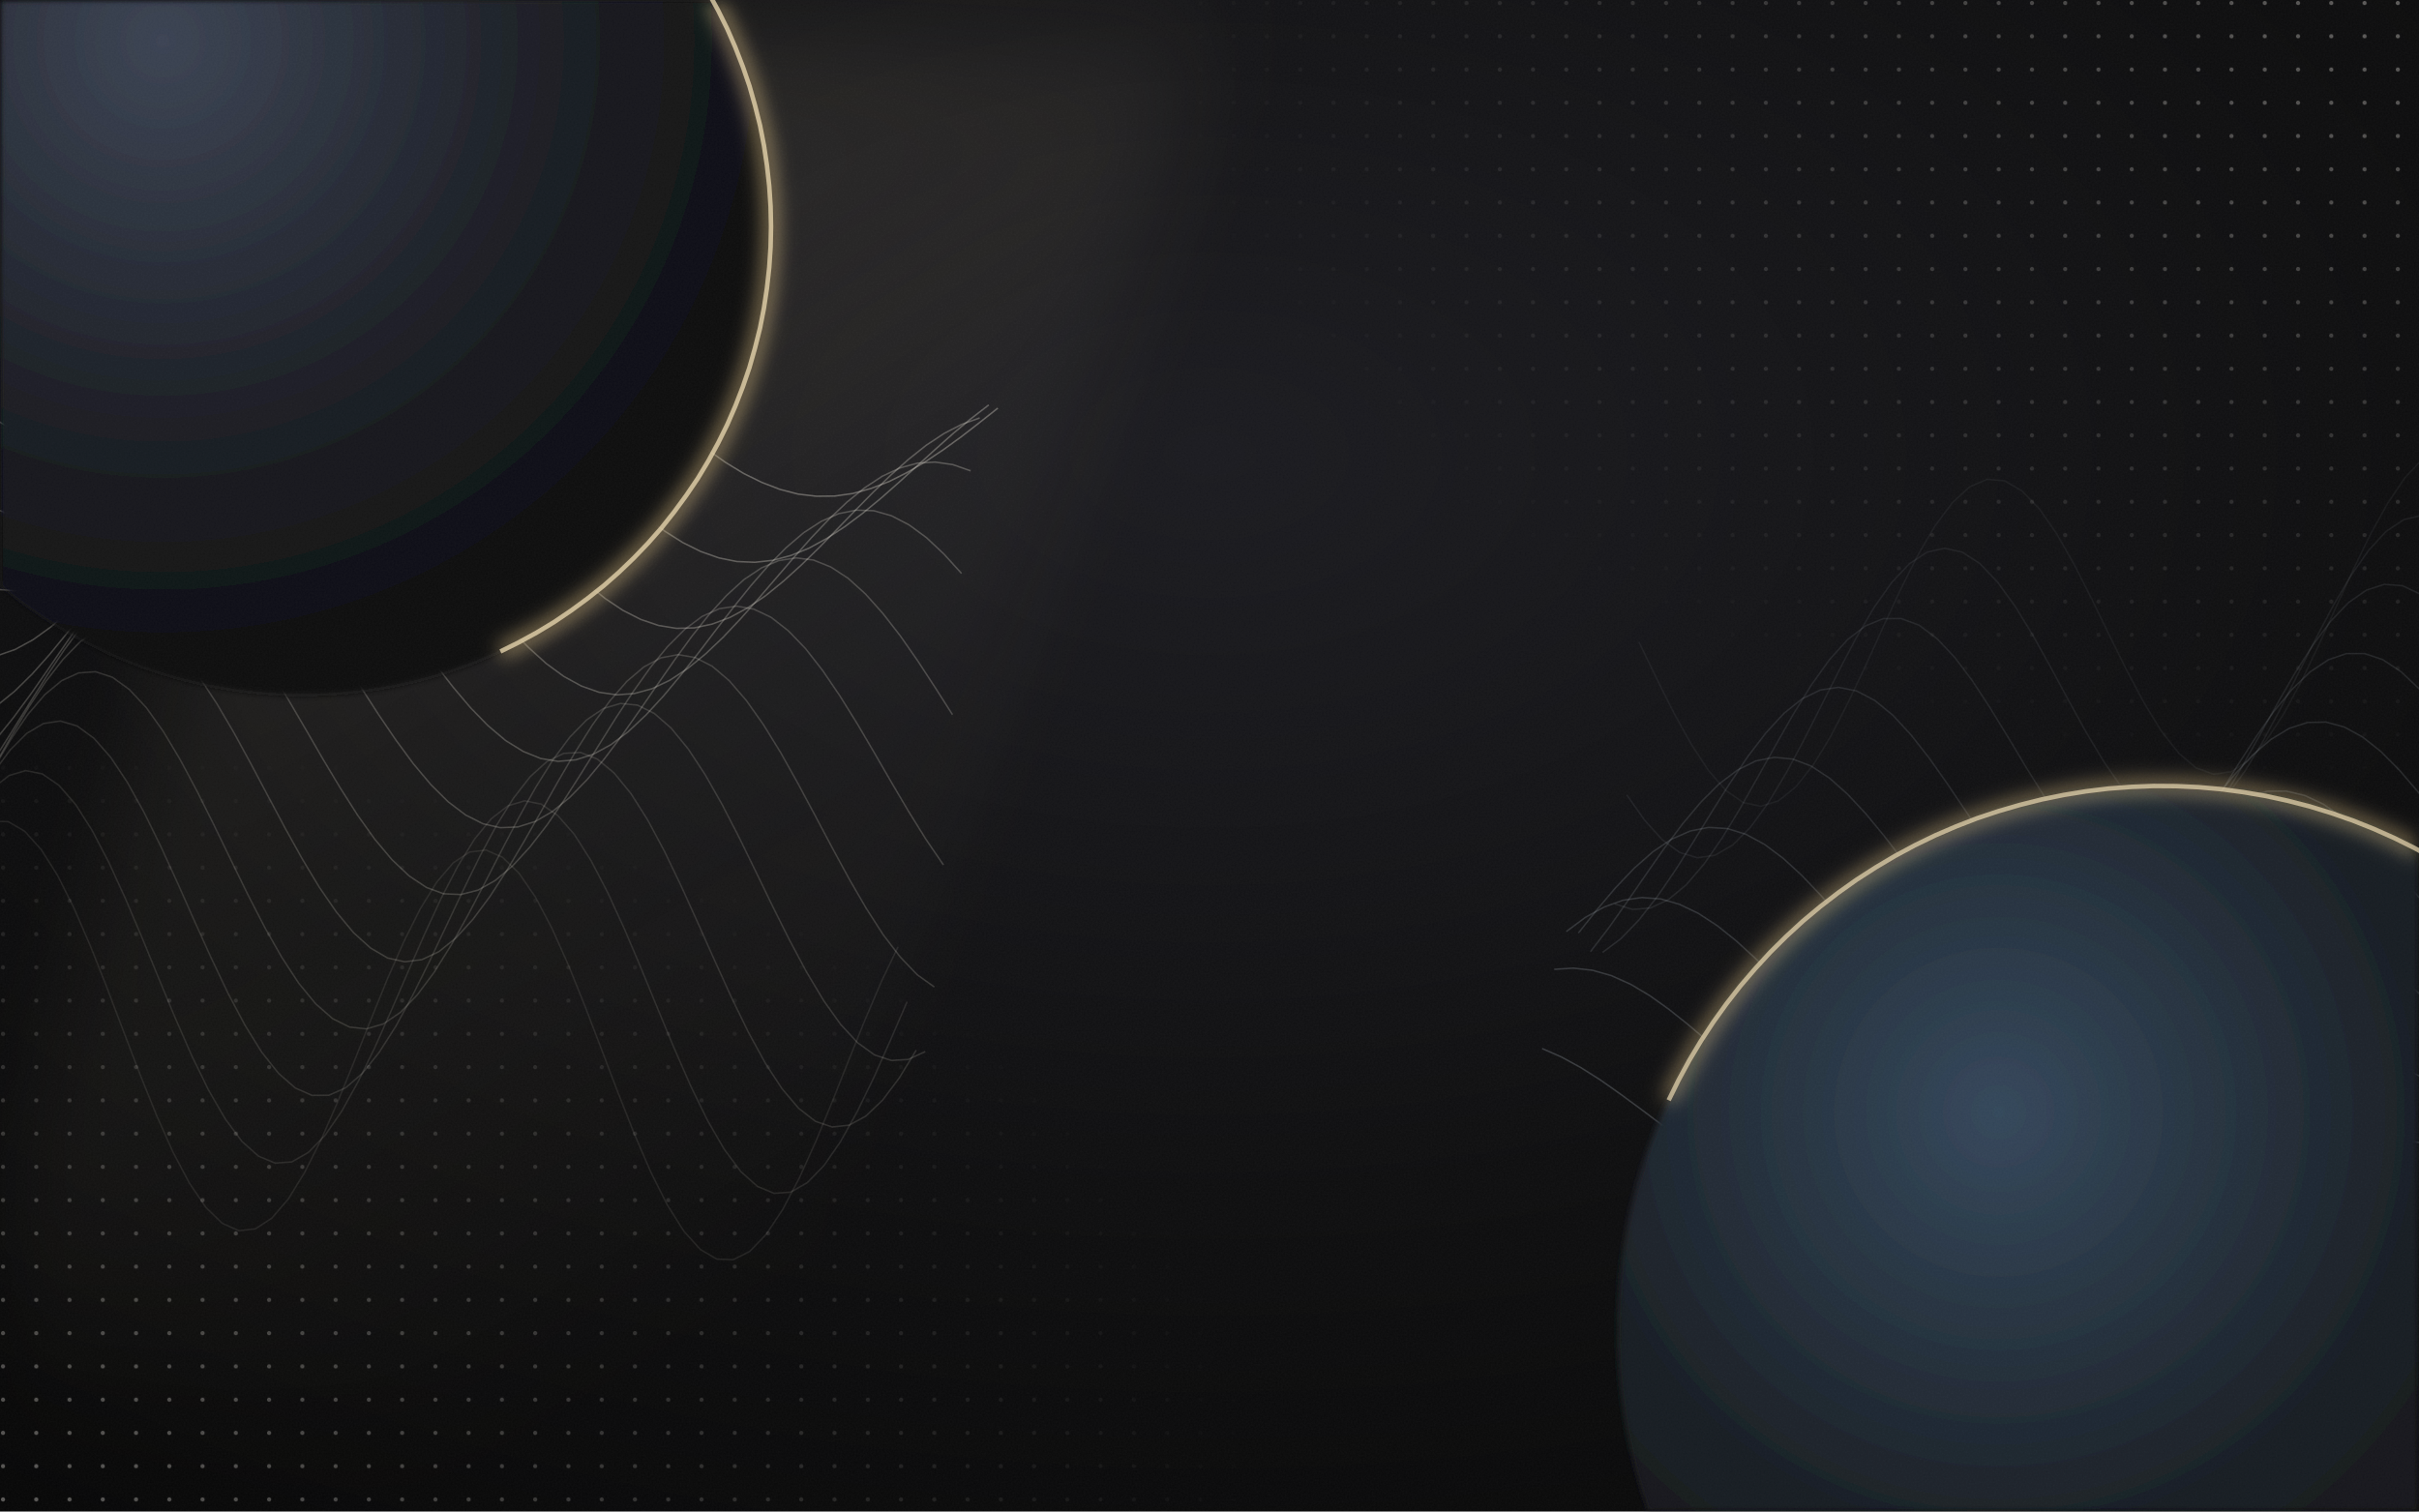
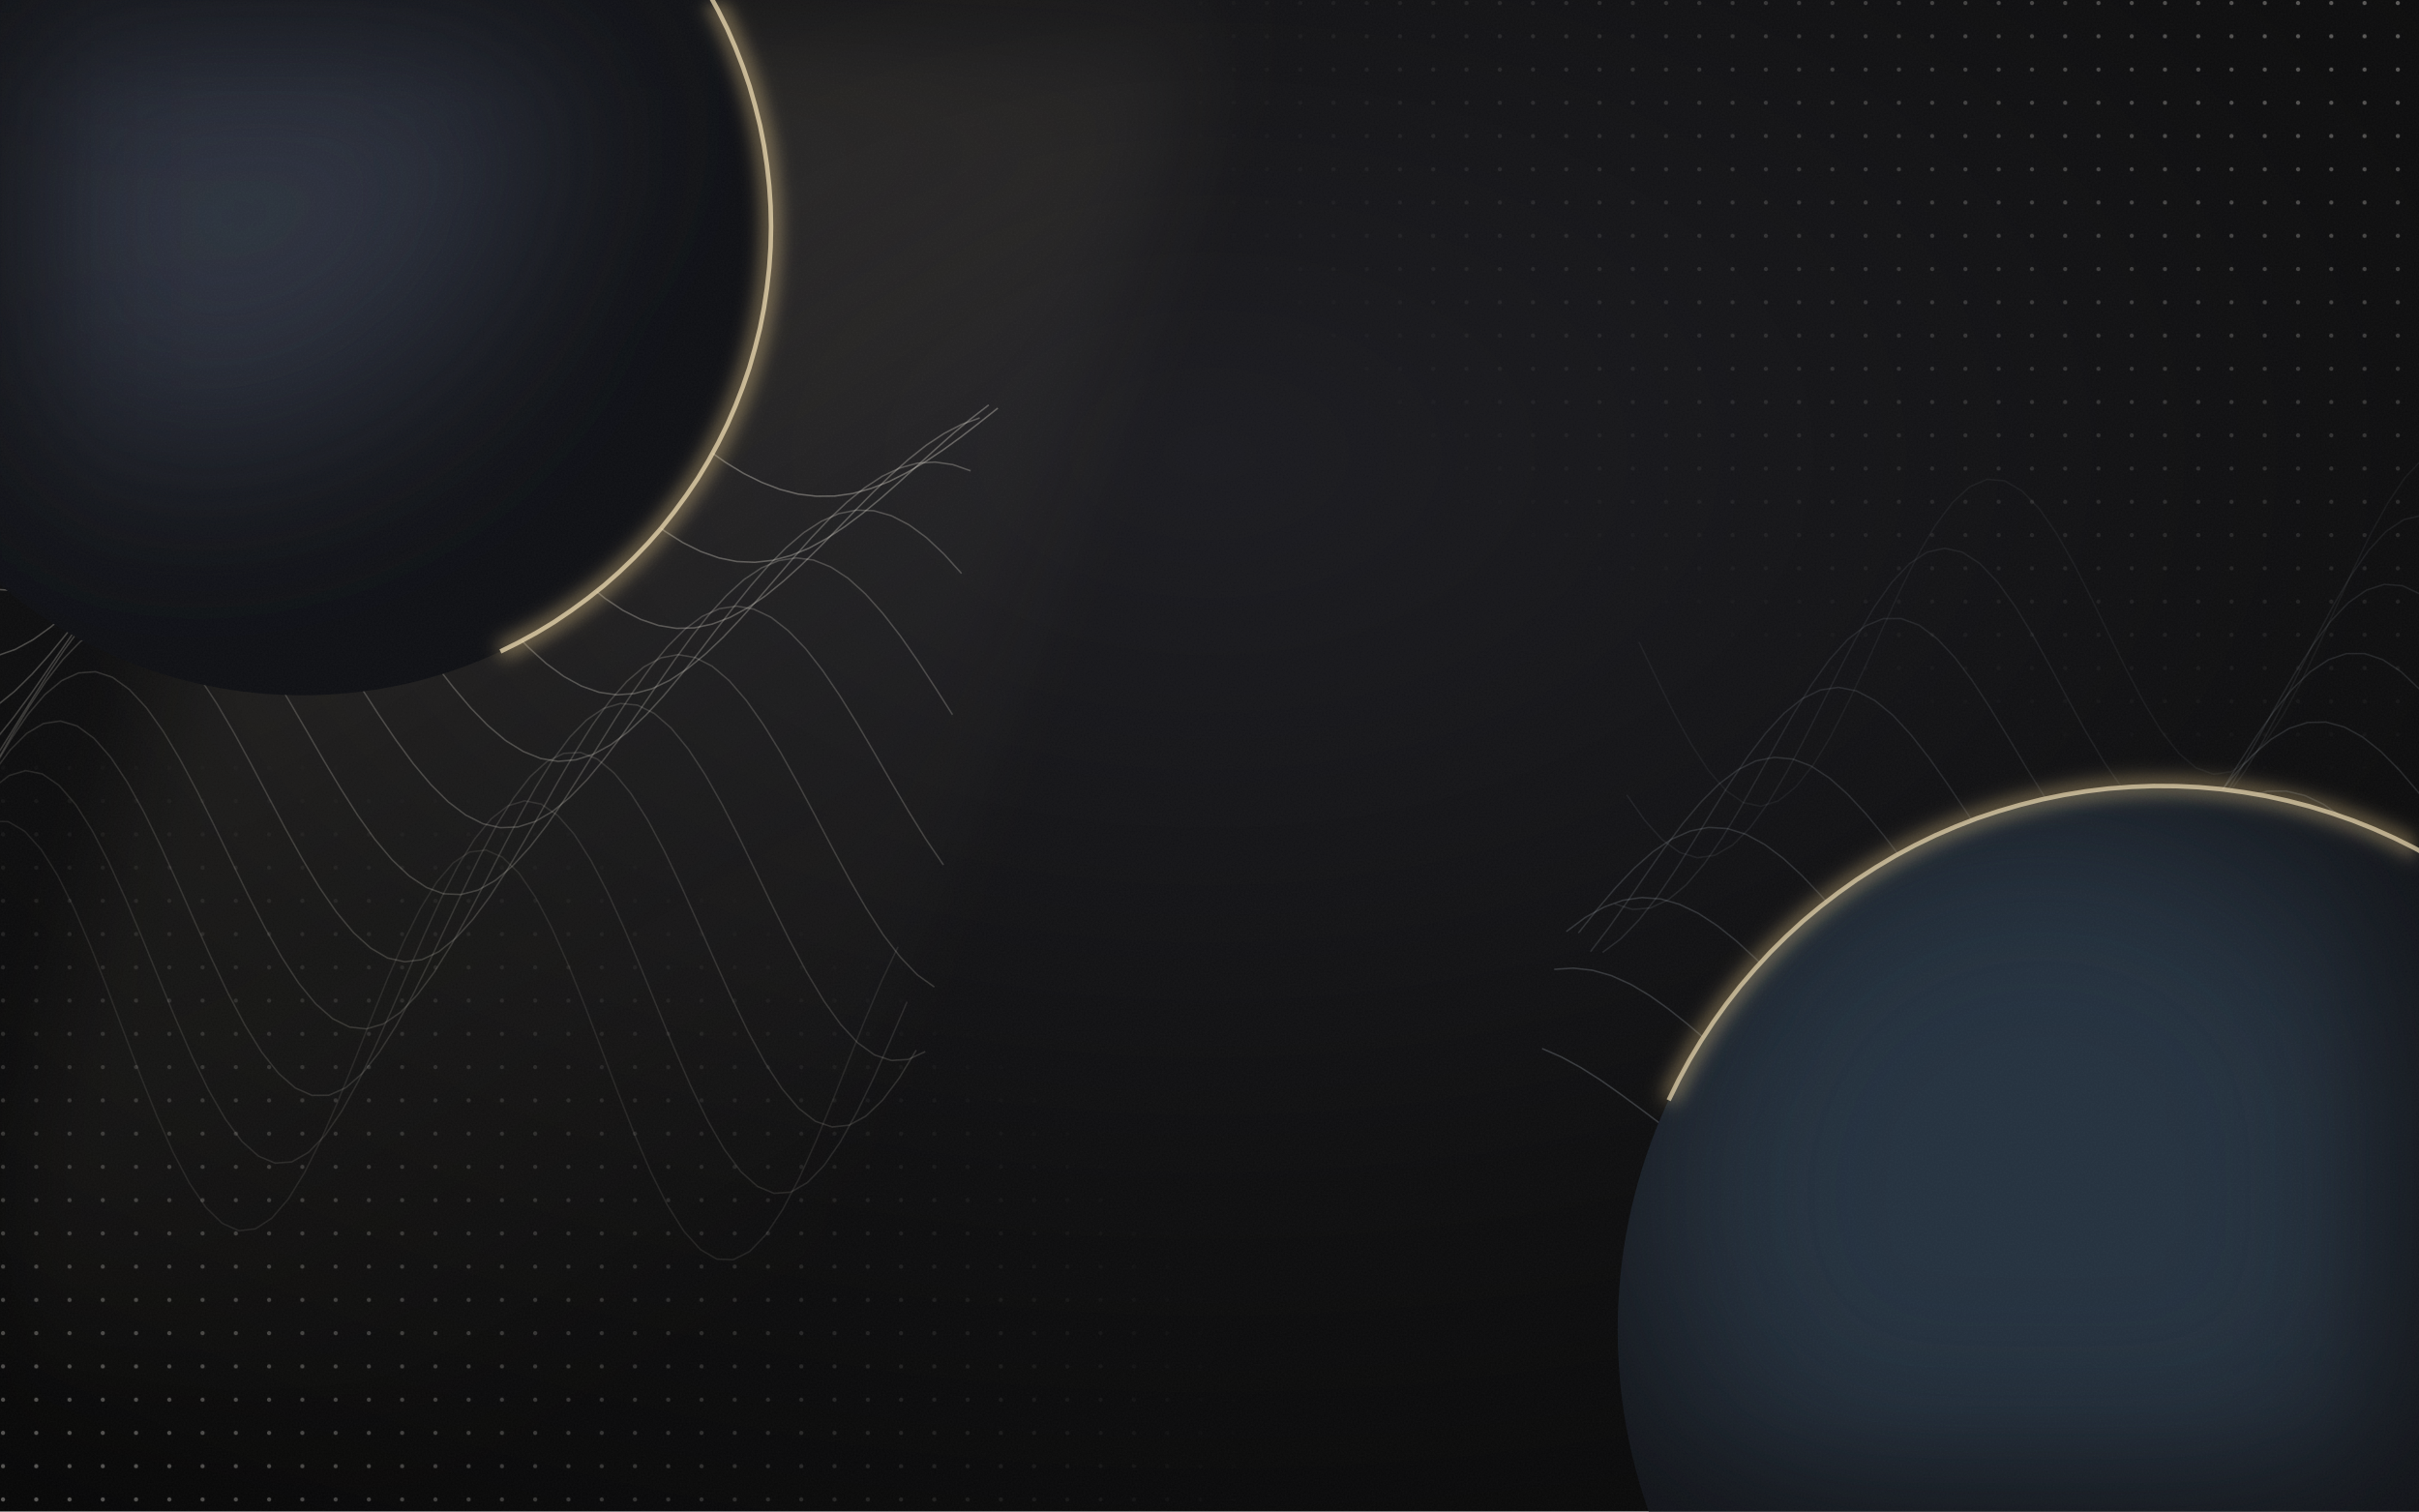
<svg xmlns="http://www.w3.org/2000/svg" viewBox="0 0 1600 1000" preserveAspectRatio="xMidYMid slice">
  <defs>
    <radialGradient id="base" cx="50%" cy="30%" r="90%">
      <stop offset="0%" stop-color="#1a1a1f" />
      <stop offset="55%" stop-color="#0d0d0e" />
      <stop offset="100%" stop-color="#050505" />
    </radialGradient>
-     <radialGradient id="sphereTL" cx="35%" cy="30%" r="70%">
-       <stop offset="0%" stop-color="#3a4252" />
-       <stop offset="55%" stop-color="#1c1f26" />
-       <stop offset="100%" stop-color="#0a0a0c" />
-     </radialGradient>
-     <radialGradient id="sphereBR" cx="35%" cy="30%" r="70%">
-       <stop offset="0%" stop-color="#33465a" />
-       <stop offset="55%" stop-color="#181e24" />
-       <stop offset="100%" stop-color="#0a0a0c" />
-     </radialGradient>
-     <filter id="soften" x="-50%" y="-50%" width="200%" height="200%">
-       <feGaussianBlur stdDeviation="2" />
+     <clipPath id="clipTL">
+       <circle cx="200" cy="150" r="310" />
+     </clipPath>
+     <clipPath id="clipBR">
+       <circle cx="1430" cy="880" r="360" />
+     </clipPath>
+     <filter id="heavyBlur" x="-80%" y="-80%" width="260%" height="260%">
+       <feGaussianBlur stdDeviation="70" />
    </filter>
    <filter id="rimGlow" x="-60%" y="-60%" width="220%" height="220%">
      <feGaussianBlur stdDeviation="6" />
    </filter>
    <filter id="beamBlur" x="-60%" y="-60%" width="220%" height="220%">
      <feGaussianBlur stdDeviation="45" />
    </filter>
    <filter id="grain">
      <feTurbulence type="fractalNoise" baseFrequency="0.85" numOctaves="2" stitchTiles="stitch" result="noise" />
      <feColorMatrix in="noise" type="matrix" values="0 0 0 0 1  0 0 0 0 1  0 0 0 0 1  0 0 0 0.035 0" />
    </filter>
    <pattern id="dots" width="22" height="22" patternUnits="userSpaceOnUse">
      <circle cx="2" cy="2" r="1.4" fill="#f3efe7" opacity="0.35" />
    </pattern>
    <radialGradient id="dotFadeTR" cx="100%" cy="0%" r="75%">
      <stop offset="0%" stop-color="#fff" stop-opacity="1" />
      <stop offset="70%" stop-color="#fff" stop-opacity="0" />
    </radialGradient>
    <radialGradient id="dotFadeBL" cx="0%" cy="100%" r="75%">
      <stop offset="0%" stop-color="#fff" stop-opacity="1" />
      <stop offset="70%" stop-color="#fff" stop-opacity="0" />
    </radialGradient>
    <mask id="maskTR">
      <rect width="1600" height="1000" fill="url(#dotFadeTR)" />
    </mask>
    <mask id="maskBL">
      <rect width="1600" height="1000" fill="url(#dotFadeBL)" />
    </mask>
    <linearGradient id="beamGrad" x1="20%" y1="0%" x2="70%" y2="100%">
      <stop offset="0%" stop-color="#e8d9b5" stop-opacity="0.16" />
      <stop offset="55%" stop-color="#e8d9b5" stop-opacity="0.05" />
      <stop offset="100%" stop-color="#e8d9b5" stop-opacity="0" />
    </linearGradient>
  </defs>
  <rect width="1600" height="1000" fill="url(#base)" />
  <rect x="150" y="-200" width="520" height="1200" fill="url(#beamGrad)" filter="url(#beamBlur)" transform="rotate(18 500 400)" />
  <path d="M -60.0,230.0 L -48.0,240.8 L -36.0,251.4 L -24.0,261.5 L -12.0,270.9 L 0.0,279.3 L 12.0,286.6 L 24.0,292.6 L 36.0,297.2 L 48.0,300.2 L 60.0,301.7 L 72.0,301.5 L 84.0,299.8 L 96.0,296.6 L 108.0,291.9 L 120.0,286.0 L 132.0,278.9 L 144.0,270.8 L 156.0,262.1 L 168.0,252.8 L 180.0,243.3 L 192.0,233.8 L 204.0,224.6 L 216.0,215.8 L 228.0,207.8 L 240.0,200.7 L 252.0,194.7 L 264.0,190.1 L 276.0,186.8 L 288.0,185.1 L 300.0,185.0 L 312.0,186.5 L 324.0,189.5 L 336.0,194.1 L 348.0,200.1 L 360.0,207.4 L 372.0,215.8 L 384.0,225.2 L 396.0,235.2 L 408.0,245.8 L 420.0,256.7 L 432.0,267.5 L 444.0,278.1 L 456.0,288.2 L 468.0,297.5 L 480.0,306.0 L 492.0,313.3 L 504.0,319.2 L 516.0,323.8 L 528.0,326.9 L 540.0,328.3 L 552.0,328.2 L 564.0,326.5 L 576.0,323.2 L 588.0,318.6 L 600.0,312.6 L 612.0,305.5 L 624.0,297.5 L 636.0,288.8 L 648.0,279.5 L 660.0,270.0" fill="none" stroke="#e7e2d6" stroke-width="1" opacity="0.34" />
  <path d="M -60.0,292.3 L -48.1,303.6 L -36.2,314.0 L -24.3,323.3 L -12.4,331.2 L -0.5,337.6 L 11.4,342.3 L 23.3,345.2 L 35.2,346.3 L 47.1,345.4 L 59.0,342.8 L 70.9,338.4 L 82.8,332.4 L 94.7,325.0 L 106.6,316.4 L 118.5,306.8 L 130.4,296.5 L 142.3,285.7 L 154.2,274.9 L 166.1,264.2 L 178.0,254.1 L 189.9,244.7 L 201.8,236.3 L 213.7,229.2 L 225.6,223.6 L 237.5,219.6 L 249.4,217.4 L 261.3,217.0 L 273.2,218.5 L 285.1,221.8 L 297.0,226.9 L 308.9,233.7 L 320.8,242.0 L 332.7,251.5 L 344.6,262.1 L 356.5,273.6 L 368.4,285.5 L 380.3,297.7 L 392.2,309.8 L 404.1,321.5 L 416.0,332.5 L 427.9,342.6 L 439.8,351.5 L 451.7,359.0 L 463.6,364.9 L 475.5,369.1 L 487.4,371.5 L 499.3,372.0 L 511.2,370.7 L 523.1,367.5 L 535.0,362.7 L 546.9,356.2 L 558.8,348.4 L 570.7,339.5 L 582.6,329.7 L 594.5,319.2 L 606.4,308.4 L 618.3,297.6 L 630.2,287.0 L 642.1,277.1 L 654.0,267.9" fill="none" stroke="#e7e2d6" stroke-width="1" opacity="0.318" />
  <path d="M -60.0,356.0 L -48.2,366.3 L -36.4,375.1 L -24.6,382.0 L -12.8,387.1 L -1.0,390.0 L 10.8,390.8 L 22.6,389.4 L 34.4,386.0 L 46.2,380.5 L 58.0,373.3 L 69.8,364.5 L 81.6,354.3 L 93.4,343.1 L 105.2,331.3 L 117.0,319.1 L 128.8,306.9 L 140.6,295.2 L 152.4,284.1 L 164.2,274.1 L 176.0,265.5 L 187.8,258.5 L 199.6,253.3 L 211.4,250.2 L 223.2,249.1 L 235.0,250.2 L 246.8,253.4 L 258.6,258.7 L 270.4,266.0 L 282.2,275.0 L 294.0,285.5 L 305.8,297.2 L 317.6,309.9 L 329.4,323.2 L 341.2,336.8 L 353.0,350.2 L 364.8,363.2 L 376.6,375.3 L 388.4,386.3 L 400.2,395.9 L 412.0,403.8 L 423.8,409.8 L 435.6,413.8 L 447.4,415.7 L 459.2,415.4 L 471.0,412.9 L 482.8,408.5 L 494.6,402.1 L 506.4,394.1 L 518.2,384.5 L 530.0,373.8 L 541.8,362.3 L 553.6,350.2 L 565.4,338.0 L 577.2,326.0 L 589.0,314.5 L 600.8,304.0 L 612.6,294.6 L 624.4,286.8 L 636.2,280.7 L 648.0,276.5" fill="none" stroke="#e7e2d6" stroke-width="1" opacity="0.296" />
  <path d="M -60.0,418.0 L -48.3,425.8 L -36.6,431.4 L -24.9,434.6 L -13.2,435.4 L -1.5,433.7 L 10.2,429.6 L 21.9,423.2 L 33.6,414.8 L 45.3,404.7 L 57.0,393.0 L 68.7,380.3 L 80.4,367.0 L 92.1,353.3 L 103.8,339.8 L 115.5,326.9 L 127.2,315.0 L 138.9,304.4 L 150.6,295.5 L 162.3,288.6 L 174.0,284.0 L 185.7,281.6 L 197.4,281.8 L 209.1,284.4 L 220.8,289.4 L 232.5,296.7 L 244.2,306.0 L 255.9,317.2 L 267.6,330.0 L 279.3,343.8 L 291.0,358.5 L 302.7,373.4 L 314.4,388.3 L 326.1,402.7 L 337.8,416.2 L 349.5,428.3 L 361.2,438.9 L 372.9,447.5 L 384.6,453.9 L 396.3,458.0 L 408.0,459.7 L 419.7,458.8 L 431.4,455.6 L 443.1,450.0 L 454.8,442.3 L 466.5,432.8 L 478.2,421.7 L 489.9,409.3 L 501.6,396.1 L 513.3,382.5 L 525.0,368.9 L 536.7,355.7 L 548.4,343.4 L 560.1,332.3 L 571.8,322.8 L 583.5,315.1 L 595.2,309.6 L 606.9,306.4 L 618.6,305.7 L 630.3,307.4 L 642.0,311.5" fill="none" stroke="#e7e2d6" stroke-width="1" opacity="0.274" />
  <path d="M -60.0,475.3 L -48.4,479.1 L -36.8,480.1 L -25.2,478.4 L -13.6,473.9 L -2.0,466.8 L 9.6,457.4 L 21.2,446.0 L 32.8,433.0 L 44.4,418.8 L 56.0,403.9 L 67.6,388.7 L 79.2,373.9 L 90.8,359.7 L 102.4,346.8 L 114.0,335.6 L 125.6,326.4 L 137.2,319.6 L 148.8,315.3 L 160.4,313.8 L 172.0,315.1 L 183.6,319.1 L 195.2,325.9 L 206.8,335.1 L 218.4,346.6 L 230.0,360.0 L 241.6,374.8 L 253.2,390.6 L 264.8,407.0 L 276.4,423.5 L 288.0,439.5 L 299.6,454.5 L 311.2,468.2 L 322.8,480.1 L 334.4,489.9 L 346.0,497.1 L 357.6,501.8 L 369.2,503.7 L 380.8,502.7 L 392.4,499.0 L 404.0,492.7 L 415.6,484.0 L 427.2,473.1 L 438.8,460.5 L 450.4,446.6 L 462.0,431.9 L 473.6,416.7 L 485.2,401.7 L 496.8,387.3 L 508.4,374.0 L 520.0,362.3 L 531.6,352.4 L 543.2,344.9 L 554.8,339.8 L 566.4,337.5 L 578.0,337.9 L 589.6,341.2 L 601.2,347.2 L 612.8,355.7 L 624.4,366.6 L 636.0,379.4" fill="none" stroke="#e7e2d6" stroke-width="1" opacity="0.252" />
  <path d="M -60.0,525.0 L -48.5,523.5 L -37.0,519.0 L -25.5,511.5 L -14.0,501.4 L -2.5,488.9 L 9.0,474.6 L 20.5,459.0 L 32.0,442.5 L 43.5,425.8 L 55.0,409.4 L 66.5,393.9 L 78.0,379.9 L 89.5,367.9 L 101.0,358.2 L 112.5,351.2 L 124.0,347.2 L 135.5,346.3 L 147.0,348.6 L 158.5,354.1 L 170.0,362.5 L 181.5,373.6 L 193.0,387.1 L 204.5,402.5 L 216.0,419.3 L 227.5,437.0 L 239.0,455.1 L 250.5,472.9 L 262.0,489.8 L 273.5,505.4 L 285.0,519.1 L 296.5,530.5 L 308.0,539.2 L 319.5,545.0 L 331.0,547.6 L 342.5,547.1 L 354.0,543.5 L 365.5,536.8 L 377.0,527.4 L 388.5,515.6 L 400.0,501.7 L 411.5,486.4 L 423.0,470.1 L 434.5,453.4 L 446.0,436.9 L 457.5,421.1 L 469.0,406.6 L 480.5,394.0 L 492.0,383.5 L 503.5,375.8 L 515.0,370.9 L 526.5,369.1 L 538.0,370.5 L 549.5,375.1 L 561.0,382.6 L 572.5,393.0 L 584.0,405.9 L 595.5,420.7 L 607.0,437.2 L 618.5,454.8 L 630.0,472.8" fill="none" stroke="#e7e2d6" stroke-width="1" opacity="0.23" />
  <path d="M -60.0,564.9 L -48.6,557.4 L -37.2,546.9 L -25.8,533.6 L -14.4,518.2 L -3.0,501.2 L 8.4,483.1 L 19.8,464.8 L 31.2,446.8 L 42.6,429.8 L 54.0,414.5 L 65.4,401.3 L 76.8,390.9 L 88.2,383.5 L 99.6,379.5 L 111.0,379.1 L 122.4,382.2 L 133.8,388.8 L 145.2,398.7 L 156.6,411.5 L 168.0,426.9 L 179.4,444.2 L 190.8,463.0 L 202.2,482.5 L 213.6,502.2 L 225.0,521.2 L 236.4,539.1 L 247.8,555.1 L 259.2,568.7 L 270.6,579.5 L 282.0,587.1 L 293.4,591.3 L 304.8,591.8 L 316.2,588.9 L 327.6,582.5 L 339.0,572.9 L 350.4,560.5 L 361.8,545.8 L 373.2,529.2 L 384.6,511.4 L 396.0,493.1 L 407.4,474.9 L 418.8,457.6 L 430.2,441.6 L 441.6,427.7 L 453.0,416.3 L 464.4,407.8 L 475.8,402.7 L 487.2,401.0 L 498.6,403.0 L 510.0,408.4 L 521.4,417.3 L 532.8,429.1 L 544.2,443.7 L 555.6,460.5 L 567.0,478.8 L 578.4,498.2 L 589.8,517.9 L 601.2,537.2 L 612.6,555.5 L 624.0,572.2" fill="none" stroke="#e7e2d6" stroke-width="1" opacity="0.208" />
  <path d="M -60.0,593.9 L -48.7,580.2 L -37.4,564.0 L -26.1,545.7 L -14.8,526.2 L -3.5,506.2 L 7.8,486.4 L 19.1,467.7 L 30.4,450.7 L 41.7,436.2 L 53.0,424.6 L 64.3,416.5 L 75.6,412.2 L 86.9,411.8 L 98.2,415.4 L 109.5,422.9 L 120.8,434.0 L 132.1,448.4 L 143.4,465.5 L 154.7,484.7 L 166.0,505.4 L 177.3,526.7 L 188.6,547.9 L 199.9,568.2 L 211.2,587.0 L 222.5,603.4 L 233.8,617.0 L 245.1,627.2 L 256.4,633.8 L 267.7,636.3 L 279.0,634.9 L 290.3,629.6 L 301.6,620.5 L 312.9,608.1 L 324.2,592.9 L 335.5,575.4 L 346.8,556.4 L 358.1,536.5 L 369.4,516.5 L 380.7,497.2 L 392.0,479.4 L 403.3,463.8 L 414.6,450.8 L 425.9,441.2 L 437.2,435.2 L 448.5,433.1 L 459.8,435.0 L 471.1,440.8 L 482.4,450.4 L 493.7,463.5 L 505.0,479.5 L 516.3,497.8 L 527.6,518.0 L 538.9,539.1 L 550.2,560.4 L 561.5,581.2 L 572.8,600.7 L 584.1,618.3 L 595.4,633.1 L 606.7,644.9 L 618.0,653.0" fill="none" stroke="#e7e2d6" stroke-width="1" opacity="0.186" />
  <path d="M -60.0,612.1 L -48.8,592.9 L -37.6,572.0 L -26.4,550.3 L -15.2,528.6 L -4.0,508.0 L 7.2,489.1 L 18.4,472.7 L 29.6,459.6 L 40.8,450.3 L 52.0,445.2 L 63.2,444.4 L 74.4,448.1 L 85.6,456.2 L 96.8,468.2 L 108.0,483.9 L 119.2,502.6 L 130.4,523.6 L 141.6,546.0 L 152.8,569.1 L 164.0,592.0 L 175.2,613.7 L 186.4,633.4 L 197.6,650.5 L 208.8,664.1 L 220.0,673.9 L 231.2,679.5 L 242.4,680.7 L 253.6,677.4 L 264.8,669.8 L 276.0,658.2 L 287.2,643.2 L 298.4,625.3 L 309.6,605.3 L 320.8,583.9 L 332.0,562.2 L 343.2,540.8 L 354.4,520.8 L 365.6,502.9 L 376.8,487.8 L 388.0,476.3 L 399.2,468.7 L 410.4,465.4 L 421.6,466.5 L 432.8,472.0 L 444.0,481.8 L 455.2,495.5 L 466.4,512.5 L 477.6,532.2 L 488.8,553.9 L 500.0,576.8 L 511.2,599.9 L 522.4,622.3 L 533.6,643.3 L 544.8,662.0 L 556.0,677.7 L 567.2,689.8 L 578.4,697.9 L 589.6,701.6 L 600.8,700.9 L 612.0,695.7" fill="none" stroke="#e7e2d6" stroke-width="1" opacity="0.164" />
  <path d="M -60.0,620.8 L -48.9,597.5 L -37.8,573.9 L -26.7,551.1 L -15.6,529.9 L -4.5,511.4 L 6.6,496.3 L 17.7,485.2 L 28.8,478.7 L 39.9,477.0 L 51.0,480.3 L 62.1,488.4 L 73.2,501.0 L 84.3,517.7 L 95.4,537.7 L 106.5,560.3 L 117.6,584.5 L 128.7,609.5 L 139.8,634.0 L 150.9,657.3 L 162.0,678.2 L 173.1,696.1 L 184.2,710.1 L 195.3,719.8 L 206.4,724.7 L 217.5,724.6 L 228.6,719.7 L 239.7,710.1 L 250.8,696.2 L 261.9,678.8 L 273.0,658.4 L 284.1,636.0 L 295.2,612.6 L 306.3,589.1 L 317.4,566.5 L 328.5,545.9 L 339.6,528.1 L 350.7,513.8 L 361.8,503.8 L 372.9,498.4 L 384.0,497.8 L 395.1,502.2 L 406.2,511.4 L 417.3,525.0 L 428.4,542.5 L 439.5,563.2 L 450.6,586.3 L 461.7,610.8 L 472.8,635.7 L 483.9,660.1 L 495.0,682.9 L 506.1,703.2 L 517.2,720.2 L 528.3,733.3 L 539.4,741.9 L 550.5,745.6 L 561.6,744.4 L 572.7,738.4 L 583.8,727.8 L 594.9,713.0 L 606.0,694.8" fill="none" stroke="#e7e2d6" stroke-width="1" opacity="0.142" />
  <path d="M -60.0,622.7 L -49.0,597.6 L -38.0,573.9 L -27.0,552.7 L -16.0,535.0 L -5.0,521.6 L 6.0,513.1 L 17.0,509.8 L 28.0,512.0 L 39.0,519.6 L 50.0,532.2 L 61.0,549.5 L 72.0,570.6 L 83.0,594.6 L 94.0,620.5 L 105.0,647.3 L 116.0,673.7 L 127.0,698.8 L 138.0,721.3 L 149.0,740.3 L 160.0,755.1 L 171.0,764.9 L 182.0,769.5 L 193.0,768.7 L 204.0,762.4 L 215.0,751.1 L 226.0,735.2 L 237.0,715.4 L 248.0,692.8 L 259.0,668.1 L 270.0,642.7 L 281.0,617.6 L 292.0,593.9 L 303.0,572.7 L 314.0,555.0 L 325.0,541.6 L 336.0,533.1 L 347.0,529.8 L 358.0,532.0 L 369.0,539.6 L 380.0,552.2 L 391.0,569.5 L 402.0,590.6 L 413.0,614.6 L 424.0,640.5 L 435.0,667.3 L 446.0,693.7 L 457.0,718.8 L 468.0,741.3 L 479.0,760.3 L 490.0,775.1 L 501.0,784.9 L 512.0,789.5 L 523.0,788.7 L 534.0,782.4 L 545.0,771.1 L 556.0,755.2 L 567.0,735.4 L 578.0,712.8 L 589.0,688.1 L 600.0,662.7" fill="none" stroke="#e7e2d6" stroke-width="1" opacity="0.12" />
  <path d="M -60.0,621.6 L -49.1,597.4 L -38.2,576.7 L -27.3,560.2 L -16.4,548.9 L -5.5,543.3 L 5.4,543.6 L 16.3,549.9 L 27.2,562.0 L 38.1,579.2 L 49.0,600.9 L 59.9,626.1 L 70.8,653.6 L 81.7,682.3 L 92.6,710.8 L 103.5,737.8 L 114.4,762.2 L 125.3,782.8 L 136.2,798.8 L 147.1,809.4 L 158.0,814.2 L 168.9,813.0 L 179.8,805.9 L 190.7,793.2 L 201.6,775.5 L 212.5,753.8 L 223.4,728.9 L 234.3,702.2 L 245.2,674.8 L 256.1,648.0 L 267.0,623.2 L 277.9,601.4 L 288.8,583.7 L 299.7,570.9 L 310.6,563.7 L 321.5,562.4 L 332.4,567.2 L 343.3,577.7 L 354.2,593.6 L 365.1,614.2 L 376.0,638.6 L 386.9,665.6 L 397.8,694.1 L 408.7,722.7 L 419.6,750.3 L 430.5,775.5 L 441.4,797.2 L 452.3,814.5 L 463.2,826.6 L 474.1,833.0 L 485.0,833.4 L 495.9,827.9 L 506.8,816.6 L 517.7,800.2 L 528.6,779.5 L 539.5,755.4 L 550.4,729.0 L 561.3,701.6 L 572.2,674.6 L 583.1,649.1 L 594.0,626.4" fill="none" stroke="#e7e2d6" stroke-width="1" opacity="0.098" />
  <path d="M 1660.0,746.3 L 1647.2,751.8 L 1634.4,755.6 L 1621.6,757.4 L 1608.8,757.3 L 1596.0,755.2 L 1583.2,751.4 L 1570.4,745.9 L 1557.6,739.0 L 1544.8,730.9 L 1532.0,722.0 L 1519.2,712.5 L 1506.4,703.0 L 1493.6,693.7 L 1480.8,685.0 L 1468.0,677.2 L 1455.2,670.6 L 1442.4,665.5 L 1429.6,662.2 L 1416.8,660.7 L 1404.0,661.1 L 1391.2,663.5 L 1378.4,667.7 L 1365.6,673.7 L 1352.8,681.3 L 1340.0,690.3 L 1327.2,700.3 L 1314.4,711.0 L 1301.6,722.1 L 1288.8,733.2 L 1276.0,744.0 L 1263.2,754.0 L 1250.4,763.0 L 1237.6,770.7 L 1224.8,776.8 L 1212.0,781.2 L 1199.2,783.7 L 1186.4,784.2 L 1173.6,782.8 L 1160.8,779.5 L 1148.0,774.6 L 1135.2,768.1 L 1122.4,760.4 L 1109.6,751.7 L 1096.8,742.4 L 1084.0,732.8 L 1071.2,723.4 L 1058.4,714.4 L 1045.6,706.3 L 1032.8,699.3 L 1020.0,693.7" fill="none" stroke="#dce8f2" stroke-width="1" opacity="0.2" />
  <path d="M 1660.0,721.6 L 1647.4,723.8 L 1634.7,723.6 L 1622.1,721.2 L 1609.4,716.6 L 1596.8,710.1 L 1584.2,701.9 L 1571.5,692.4 L 1558.9,681.9 L 1546.2,670.9 L 1533.6,659.9 L 1521.0,649.3 L 1508.3,639.4 L 1495.7,630.8 L 1483.0,623.7 L 1470.4,618.6 L 1457.8,615.5 L 1445.1,614.7 L 1432.5,616.1 L 1419.8,619.9 L 1407.2,625.8 L 1394.6,633.7 L 1381.9,643.3 L 1369.3,654.2 L 1356.6,666.2 L 1344.0,678.7 L 1331.4,691.4 L 1318.7,703.7 L 1306.1,715.3 L 1293.4,725.7 L 1280.8,734.5 L 1268.2,741.6 L 1255.5,746.5 L 1242.9,749.3 L 1230.2,749.7 L 1217.6,747.8 L 1205.0,743.8 L 1192.3,737.7 L 1179.7,730.0 L 1167.0,720.7 L 1154.4,710.5 L 1141.8,699.6 L 1129.1,688.5 L 1116.5,677.8 L 1103.8,667.7 L 1091.2,658.7 L 1078.6,651.2 L 1065.9,645.5 L 1053.3,641.9 L 1040.6,640.5 L 1028.0,641.3" fill="none" stroke="#dce8f2" stroke-width="1" opacity="0.182" />
  <path d="M 1660.0,690.3 L 1647.5,687.7 L 1635.0,682.7 L 1622.6,675.3 L 1610.1,666.0 L 1597.6,655.1 L 1585.1,643.1 L 1572.6,630.5 L 1560.2,618.0 L 1547.7,605.9 L 1535.2,594.8 L 1522.7,585.2 L 1510.2,577.5 L 1497.8,572.1 L 1485.3,569.3 L 1472.8,569.0 L 1460.3,571.5 L 1447.8,576.6 L 1435.4,584.1 L 1422.9,593.9 L 1410.4,605.4 L 1397.9,618.4 L 1385.4,632.3 L 1373.0,646.5 L 1360.5,660.6 L 1348.0,673.9 L 1335.5,686.1 L 1323.0,696.6 L 1310.6,705.1 L 1298.1,711.1 L 1285.6,714.7 L 1273.1,715.5 L 1260.6,713.6 L 1248.2,709.2 L 1235.7,702.4 L 1223.2,693.5 L 1210.7,682.9 L 1198.2,671.2 L 1185.8,658.7 L 1173.3,646.1 L 1160.8,633.8 L 1148.3,622.4 L 1135.8,612.4 L 1123.4,604.3 L 1110.9,598.3 L 1098.4,594.7 L 1085.9,593.8 L 1073.4,595.6 L 1061.0,600.1 L 1048.5,607.0 L 1036.0,616.3" fill="none" stroke="#dce8f2" stroke-width="1" opacity="0.164" />
  <path d="M 1660.0,649.7 L 1647.7,641.8 L 1635.4,631.6 L 1623.0,619.5 L 1610.7,606.0 L 1598.4,591.8 L 1586.1,577.6 L 1573.8,563.9 L 1561.4,551.4 L 1549.1,540.6 L 1536.8,532.1 L 1524.5,526.3 L 1512.2,523.4 L 1499.8,523.5 L 1487.5,526.9 L 1475.2,533.2 L 1462.9,542.3 L 1450.6,553.8 L 1438.2,567.3 L 1425.9,582.2 L 1413.6,597.9 L 1401.3,613.8 L 1389.0,629.2 L 1376.6,643.5 L 1364.3,656.2 L 1352.0,666.6 L 1339.7,674.5 L 1327.4,679.5 L 1315.0,681.4 L 1302.7,680.1 L 1290.4,675.8 L 1278.1,668.7 L 1265.8,659.2 L 1253.4,647.6 L 1241.1,634.4 L 1228.8,620.4 L 1216.5,606.1 L 1204.2,592.2 L 1191.8,579.2 L 1179.5,567.9 L 1167.2,558.7 L 1154.9,552.0 L 1142.6,548.2 L 1130.2,547.4 L 1117.9,549.8 L 1105.6,555.2 L 1093.3,563.5 L 1081.0,574.3 L 1068.6,587.3 L 1056.3,601.8 L 1044.0,617.3" fill="none" stroke="#dce8f2" stroke-width="1" opacity="0.146" />
  <path d="M 1660.0,599.0 L 1647.8,585.8 L 1635.7,571.0 L 1623.5,555.2 L 1611.4,539.2 L 1599.2,523.7 L 1587.0,509.5 L 1574.9,497.3 L 1562.7,487.6 L 1550.6,481.0 L 1538.4,477.7 L 1526.2,478.0 L 1514.1,481.9 L 1501.9,489.3 L 1489.8,499.7 L 1477.6,512.9 L 1465.4,528.2 L 1453.3,545.0 L 1441.1,562.6 L 1429.0,580.1 L 1416.8,596.9 L 1404.6,612.2 L 1392.5,625.3 L 1380.3,635.7 L 1368.2,643.0 L 1356.0,646.8 L 1343.8,647.0 L 1331.7,643.7 L 1319.5,637.0 L 1307.4,627.3 L 1295.2,615.0 L 1283.0,600.8 L 1270.9,585.3 L 1258.7,569.3 L 1246.6,553.5 L 1234.4,538.7 L 1222.2,525.6 L 1210.1,514.8 L 1197.9,506.8 L 1185.8,502.2 L 1173.6,501.0 L 1161.4,503.4 L 1149.3,509.4 L 1137.1,518.6 L 1125.0,530.7 L 1112.8,545.2 L 1100.6,561.5 L 1088.5,578.8 L 1076.3,596.5 L 1064.2,613.7 L 1052.0,629.6" fill="none" stroke="#dce8f2" stroke-width="1" opacity="0.128" />
  <path d="M 1660.0,538.5 L 1648.0,521.1 L 1636.0,503.3 L 1624.0,485.8 L 1612.0,469.6 L 1600.0,455.6 L 1588.0,444.3 L 1576.0,436.4 L 1564.0,432.4 L 1552.0,432.4 L 1540.0,436.5 L 1528.0,444.5 L 1516.0,456.1 L 1504.0,470.7 L 1492.0,487.8 L 1480.0,506.4 L 1468.0,525.8 L 1456.0,545.1 L 1444.0,563.3 L 1432.0,579.6 L 1420.0,593.4 L 1408.0,603.9 L 1396.0,610.6 L 1384.0,613.4 L 1372.0,612.1 L 1360.0,606.8 L 1348.0,597.8 L 1336.0,585.5 L 1324.0,570.7 L 1312.0,554.0 L 1300.0,536.3 L 1288.0,518.5 L 1276.0,501.5 L 1264.0,486.2 L 1252.0,473.2 L 1240.0,463.4 L 1228.0,457.1 L 1216.0,454.7 L 1204.0,456.5 L 1192.0,462.3 L 1180.0,471.9 L 1168.0,484.9 L 1156.0,500.6 L 1144.0,518.5 L 1132.0,537.5 L 1120.0,557.0 L 1108.0,575.9 L 1096.0,593.4 L 1084.0,608.7 L 1072.0,621.1 L 1060.0,630.1" fill="none" stroke="#dce8f2" stroke-width="1" opacity="0.11" />
  <path d="M 1660.0,470.3 L 1648.2,450.8 L 1636.3,432.3 L 1624.5,416.0 L 1612.6,402.6 L 1600.8,393.0 L 1589.0,387.5 L 1577.1,386.6 L 1565.3,390.4 L 1553.4,398.6 L 1541.6,411.0 L 1529.8,426.8 L 1517.9,445.4 L 1506.1,465.9 L 1494.2,487.2 L 1482.4,508.2 L 1470.6,528.1 L 1458.7,545.7 L 1446.9,560.3 L 1435.0,571.1 L 1423.2,577.7 L 1411.4,579.7 L 1399.5,577.0 L 1387.7,569.9 L 1375.8,558.7 L 1364.0,544.1 L 1352.2,526.9 L 1340.3,507.9 L 1328.5,488.2 L 1316.6,468.8 L 1304.8,450.7 L 1293.0,435.0 L 1281.1,422.4 L 1269.3,413.6 L 1257.4,409.2 L 1245.6,409.3 L 1233.8,414.1 L 1221.9,423.3 L 1210.1,436.4 L 1198.2,453.0 L 1186.4,472.1 L 1174.6,492.8 L 1162.7,514.1 L 1150.9,535.0 L 1139.0,554.5 L 1127.2,571.5 L 1115.4,585.3 L 1103.5,595.2 L 1091.7,600.7 L 1079.8,601.7 L 1068.0,598.0" fill="none" stroke="#dce8f2" stroke-width="1" opacity="0.092" />
  <path d="M 1660.0,398.2 L 1648.3,379.2 L 1636.6,363.2 L 1625.0,351.0 L 1613.3,343.5 L 1601.6,341.0 L 1589.9,343.8 L 1578.2,351.6 L 1566.6,364.2 L 1554.9,380.9 L 1543.2,400.8 L 1531.5,423.0 L 1519.8,446.2 L 1508.2,469.2 L 1496.5,491.0 L 1484.8,510.3 L 1473.1,526.1 L 1461.4,537.6 L 1449.8,544.3 L 1438.1,545.9 L 1426.4,542.2 L 1414.7,533.6 L 1403.0,520.5 L 1391.4,503.7 L 1379.7,484.2 L 1368.0,463.0 L 1356.3,441.3 L 1344.6,420.3 L 1333.0,401.3 L 1321.3,385.2 L 1309.6,372.9 L 1297.9,365.3 L 1286.2,362.7 L 1274.6,365.3 L 1262.9,373.0 L 1251.2,385.4 L 1239.5,402.0 L 1227.8,421.9 L 1216.2,444.0 L 1204.5,467.2 L 1192.8,490.3 L 1181.1,512.0 L 1169.4,531.4 L 1157.8,547.3 L 1146.1,559.0 L 1134.4,565.8 L 1122.7,567.5 L 1111.0,564.0 L 1099.4,555.5 L 1087.7,542.5 L 1076.0,525.9" fill="none" stroke="#dce8f2" stroke-width="1" opacity="0.074" />
  <path d="M 1660.0,326.7 L 1648.5,311.4 L 1637.0,301.0 L 1625.4,296.1 L 1613.9,297.0 L 1602.4,303.7 L 1590.9,315.8 L 1579.4,332.8 L 1567.8,353.6 L 1556.3,377.3 L 1544.8,402.4 L 1533.3,427.6 L 1521.8,451.5 L 1510.2,472.8 L 1498.7,490.3 L 1487.2,503.2 L 1475.7,510.6 L 1464.2,512.2 L 1452.6,508.1 L 1441.1,498.3 L 1429.6,483.7 L 1418.1,464.9 L 1406.6,443.3 L 1395.0,419.9 L 1383.5,396.2 L 1372.0,373.6 L 1360.5,353.4 L 1349.0,336.8 L 1337.4,324.8 L 1325.9,318.1 L 1314.4,317.1 L 1302.9,322.0 L 1291.4,332.5 L 1279.8,348.0 L 1268.3,367.7 L 1256.8,390.6 L 1245.3,415.4 L 1233.8,440.8 L 1222.2,465.2 L 1210.7,487.5 L 1199.2,506.3 L 1187.7,520.7 L 1176.2,529.9 L 1164.6,533.4 L 1153.1,531.0 L 1141.6,523.0 L 1130.1,509.8 L 1118.6,492.3 L 1107.0,471.4 L 1095.5,448.4 L 1084.0,424.7" fill="none" stroke="#dce8f2" stroke-width="1" opacity="0.056" />
  <rect width="1600" height="1000" fill="url(#dots)" mask="url(#maskTR)" />
  <rect width="1600" height="1000" fill="url(#dots)" mask="url(#maskBL)" />
-   <circle cx="200" cy="150" r="310" fill="url(#sphereTL)" filter="url(#soften)" />
-   <circle cx="1430" cy="880" r="360" fill="url(#sphereBR)" filter="url(#soften)" />
+   <g clip-path="url(#clipTL)">
+     <circle cx="200" cy="150" r="310" fill="#0e0f13" />
+     <circle cx="130" cy="70" r="230" fill="#3a4252" opacity="0.65" filter="url(#heavyBlur)" />
+   </g>
+   <g clip-path="url(#clipBR)">
+     <circle cx="1430" cy="880" r="360" fill="#0e0f13" />
+     <circle cx="1350" cy="790" r="270" fill="#33465a" opacity="0.6" filter="url(#heavyBlur)" />
+   </g>
  <path d="M 453.9,-27.8 L 461.5,-16.6 L 468.5,-5.0 L 475.0,6.9 L 481.0,19.0 L 486.4,31.4 L 491.3,44.0 L 495.7,56.8 L 499.4,69.8 L 502.7,82.9 L 505.3,96.2 L 507.3,109.5 L 508.8,123.0 L 509.7,136.5 L 510.0,150.0 L 509.7,163.5 L 508.8,177.0 L 507.3,190.5 L 505.3,203.8 L 502.7,217.1 L 499.4,230.2 L 495.7,243.2 L 491.3,256.0 L 486.4,268.6 L 481.0,281.0 L 475.0,293.1 L 468.5,305.0 L 461.5,316.6 L 453.9,327.8 L 445.9,338.7 L 437.5,349.3 L 428.6,359.4 L 419.2,369.2 L 409.4,378.6 L 399.3,387.5 L 388.7,395.9 L 377.8,403.9 L 366.6,411.5 L 355.0,418.5 L 343.1,425.0 L 331.0,431.0" fill="none" stroke="#e8c98a" stroke-width="10" opacity="0.55" filter="url(#rimGlow)" />
  <path d="M 453.9,-27.8 L 461.5,-16.6 L 468.5,-5.0 L 475.0,6.9 L 481.0,19.0 L 486.4,31.4 L 491.3,44.0 L 495.7,56.8 L 499.4,69.8 L 502.7,82.9 L 505.3,96.2 L 507.3,109.5 L 508.8,123.0 L 509.7,136.5 L 510.0,150.0 L 509.7,163.5 L 508.8,177.0 L 507.3,190.5 L 505.3,203.8 L 502.7,217.1 L 499.4,230.2 L 495.7,243.2 L 491.3,256.0 L 486.4,268.6 L 481.0,281.0 L 475.0,293.1 L 468.5,305.0 L 461.5,316.6 L 453.9,327.8 L 445.9,338.7 L 437.5,349.3 L 428.6,359.4 L 419.2,369.2 L 409.4,378.6 L 399.3,387.5 L 388.7,395.9 L 377.8,403.9 L 366.6,411.5 L 355.0,418.5 L 343.1,425.0 L 331.0,431.0" fill="none" stroke="#f5e2b8" stroke-width="3" opacity="0.7" />
  <path d="M 1103.7,727.9 L 1110.3,714.5 L 1117.4,701.4 L 1125.1,688.6 L 1133.3,676.1 L 1142.0,664.0 L 1151.2,652.2 L 1160.9,640.9 L 1171.0,629.9 L 1181.6,619.4 L 1192.6,609.3 L 1204.1,599.7 L 1215.9,590.6 L 1228.0,582.0 L 1240.6,573.9 L 1253.4,566.3 L 1266.6,559.2 L 1280.0,552.7 L 1293.7,546.8 L 1307.6,541.4 L 1321.7,536.7 L 1336.1,532.5 L 1350.5,528.9 L 1365.2,525.9 L 1379.9,523.5 L 1394.7,521.7 L 1409.6,520.6 L 1424.5,520.0 L 1439.4,520.1 L 1454.3,520.8 L 1469.2,522.1 L 1484.0,524.1 L 1498.7,526.6 L 1513.3,529.8 L 1527.7,533.5 L 1542.0,537.9 L 1556.1,542.8 L 1569.9,548.3 L 1583.6,554.4 L 1596.9,561.0 L 1610.0,568.2" fill="none" stroke="#e8c98a" stroke-width="10" opacity="0.5" filter="url(#rimGlow)" />
  <path d="M 1103.7,727.9 L 1110.3,714.5 L 1117.4,701.4 L 1125.1,688.6 L 1133.3,676.1 L 1142.0,664.0 L 1151.2,652.2 L 1160.9,640.9 L 1171.0,629.9 L 1181.6,619.4 L 1192.6,609.3 L 1204.1,599.7 L 1215.9,590.6 L 1228.0,582.0 L 1240.6,573.9 L 1253.4,566.3 L 1266.6,559.2 L 1280.0,552.7 L 1293.7,546.8 L 1307.6,541.4 L 1321.7,536.7 L 1336.1,532.5 L 1350.5,528.9 L 1365.2,525.9 L 1379.9,523.5 L 1394.7,521.7 L 1409.6,520.6 L 1424.5,520.0 L 1439.4,520.1 L 1454.3,520.8 L 1469.2,522.1 L 1484.0,524.1 L 1498.7,526.6 L 1513.3,529.8 L 1527.7,533.5 L 1542.0,537.9 L 1556.1,542.8 L 1569.9,548.3 L 1583.6,554.4 L 1596.9,561.0 L 1610.0,568.2" fill="none" stroke="#f5e2b8" stroke-width="3" opacity="0.65" />
  <rect width="1600" height="1000" filter="url(#grain)" />
</svg>
